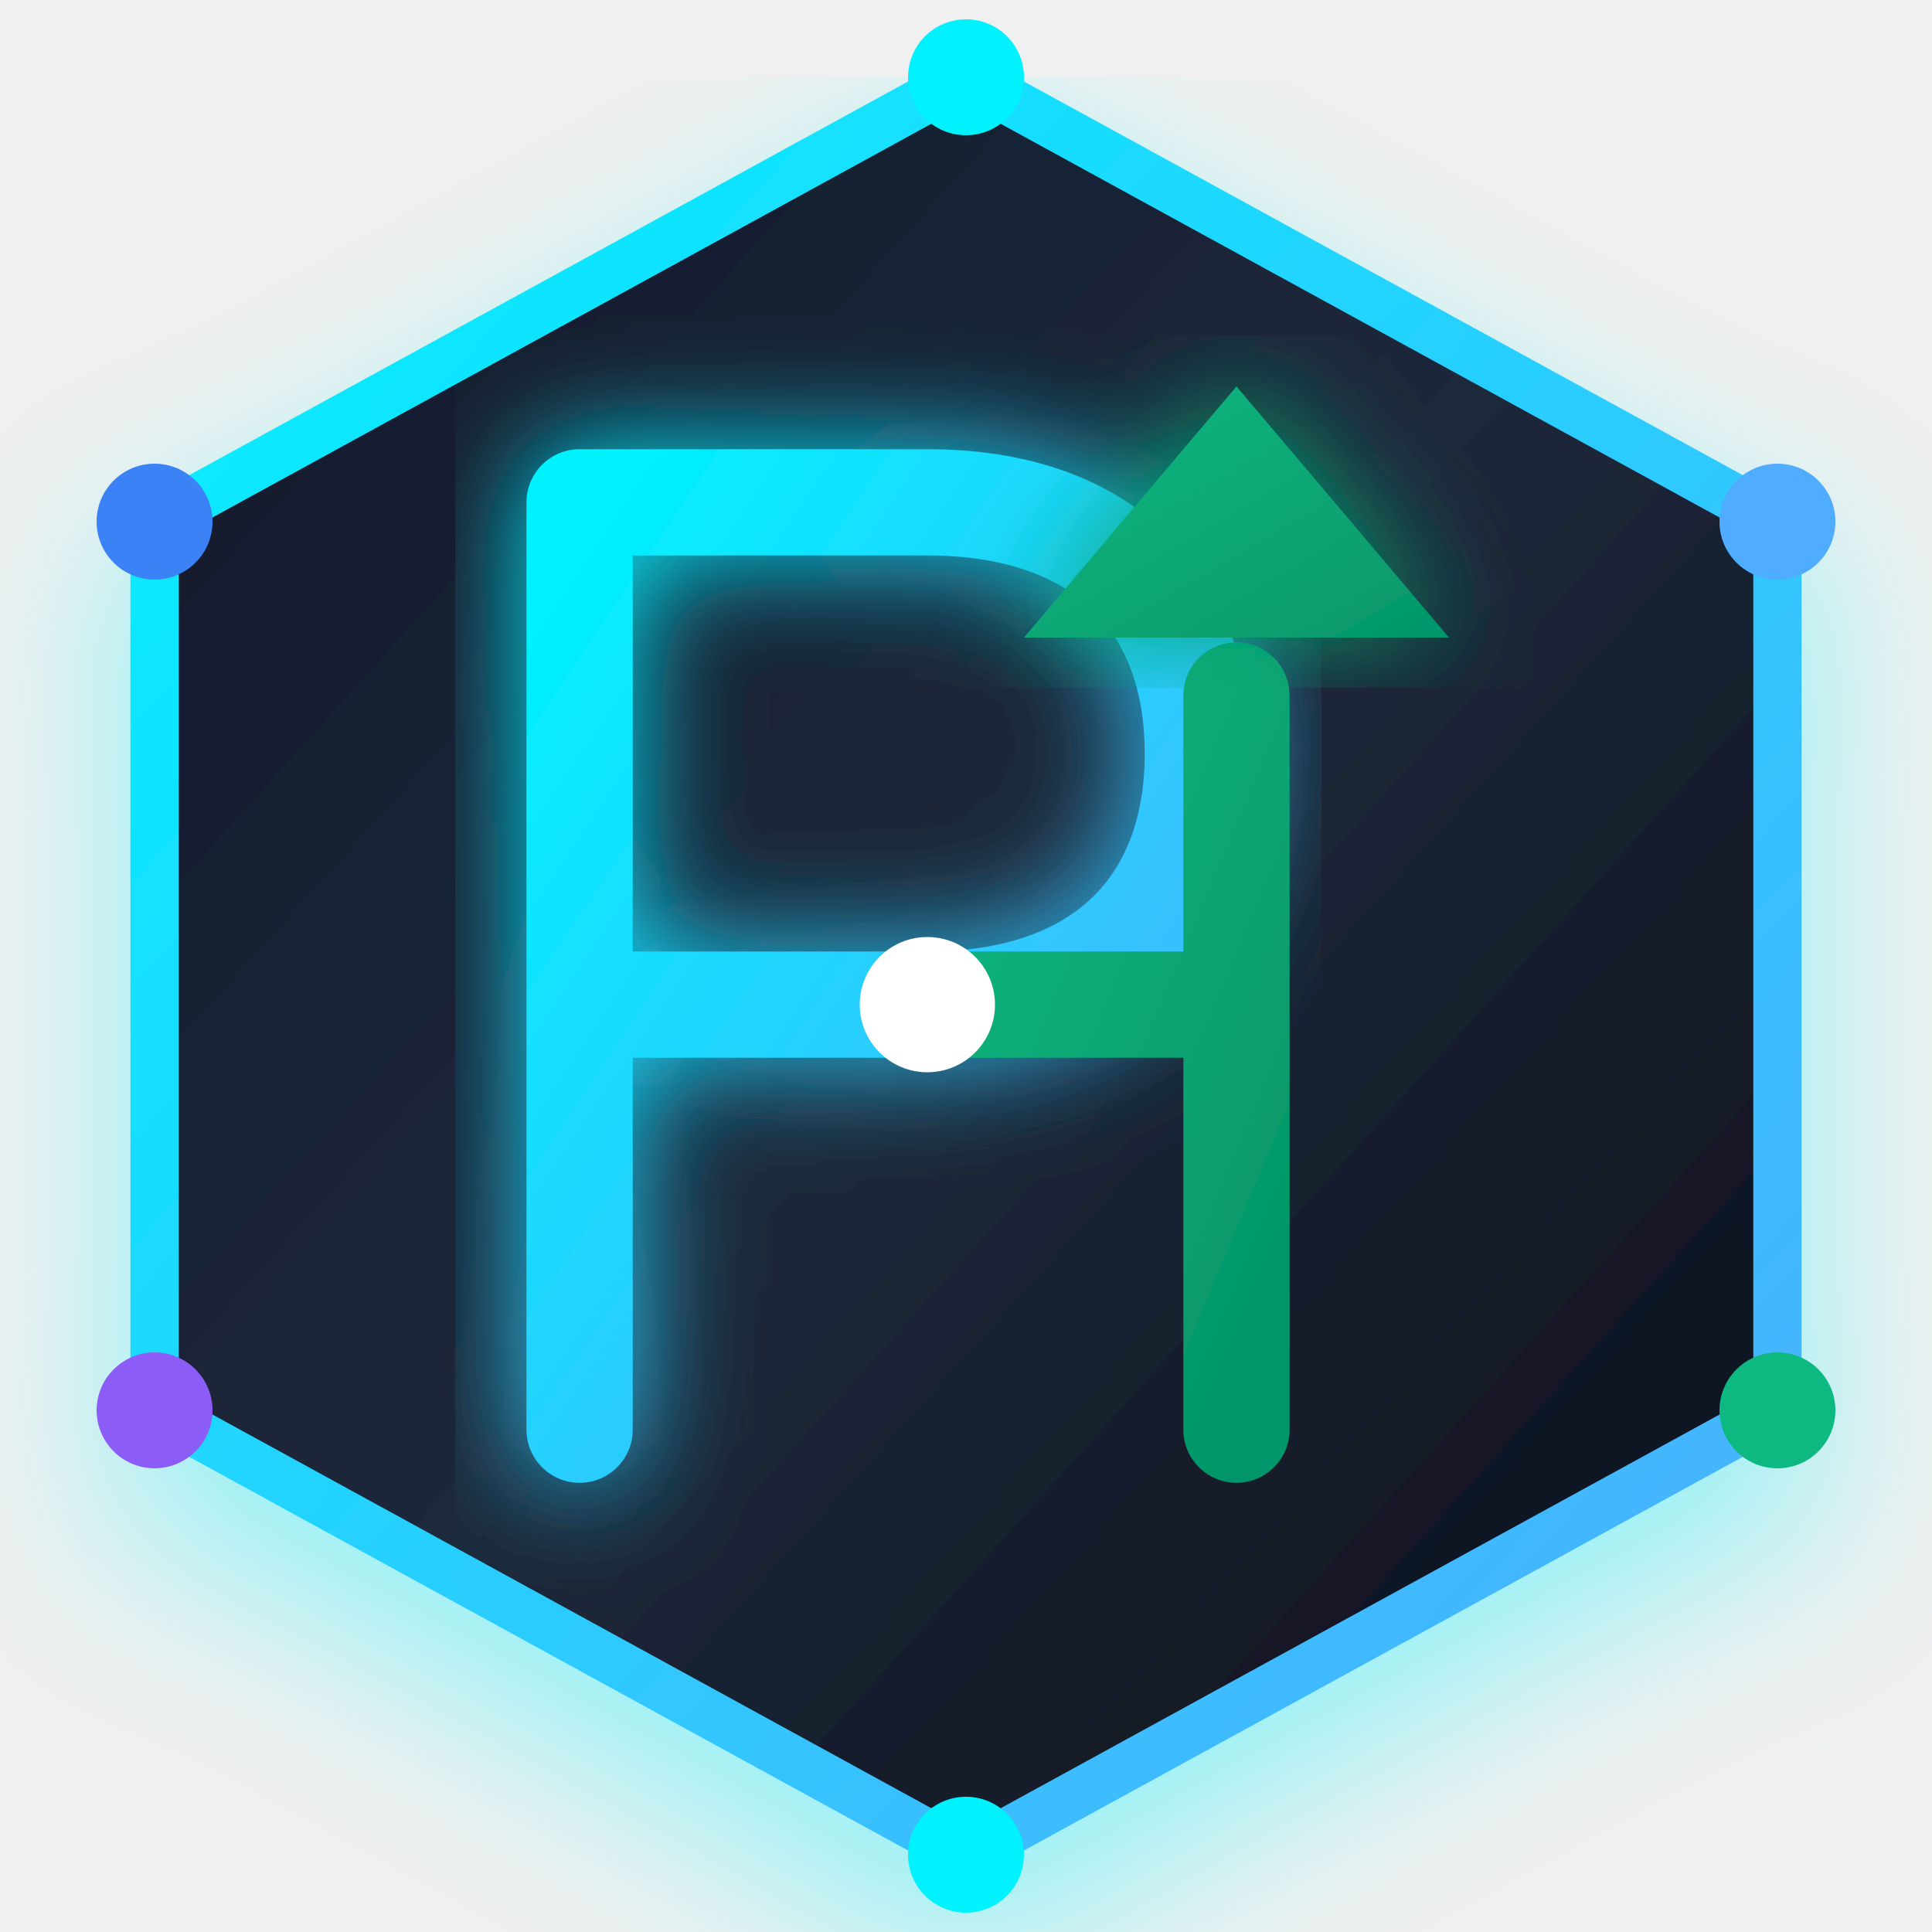
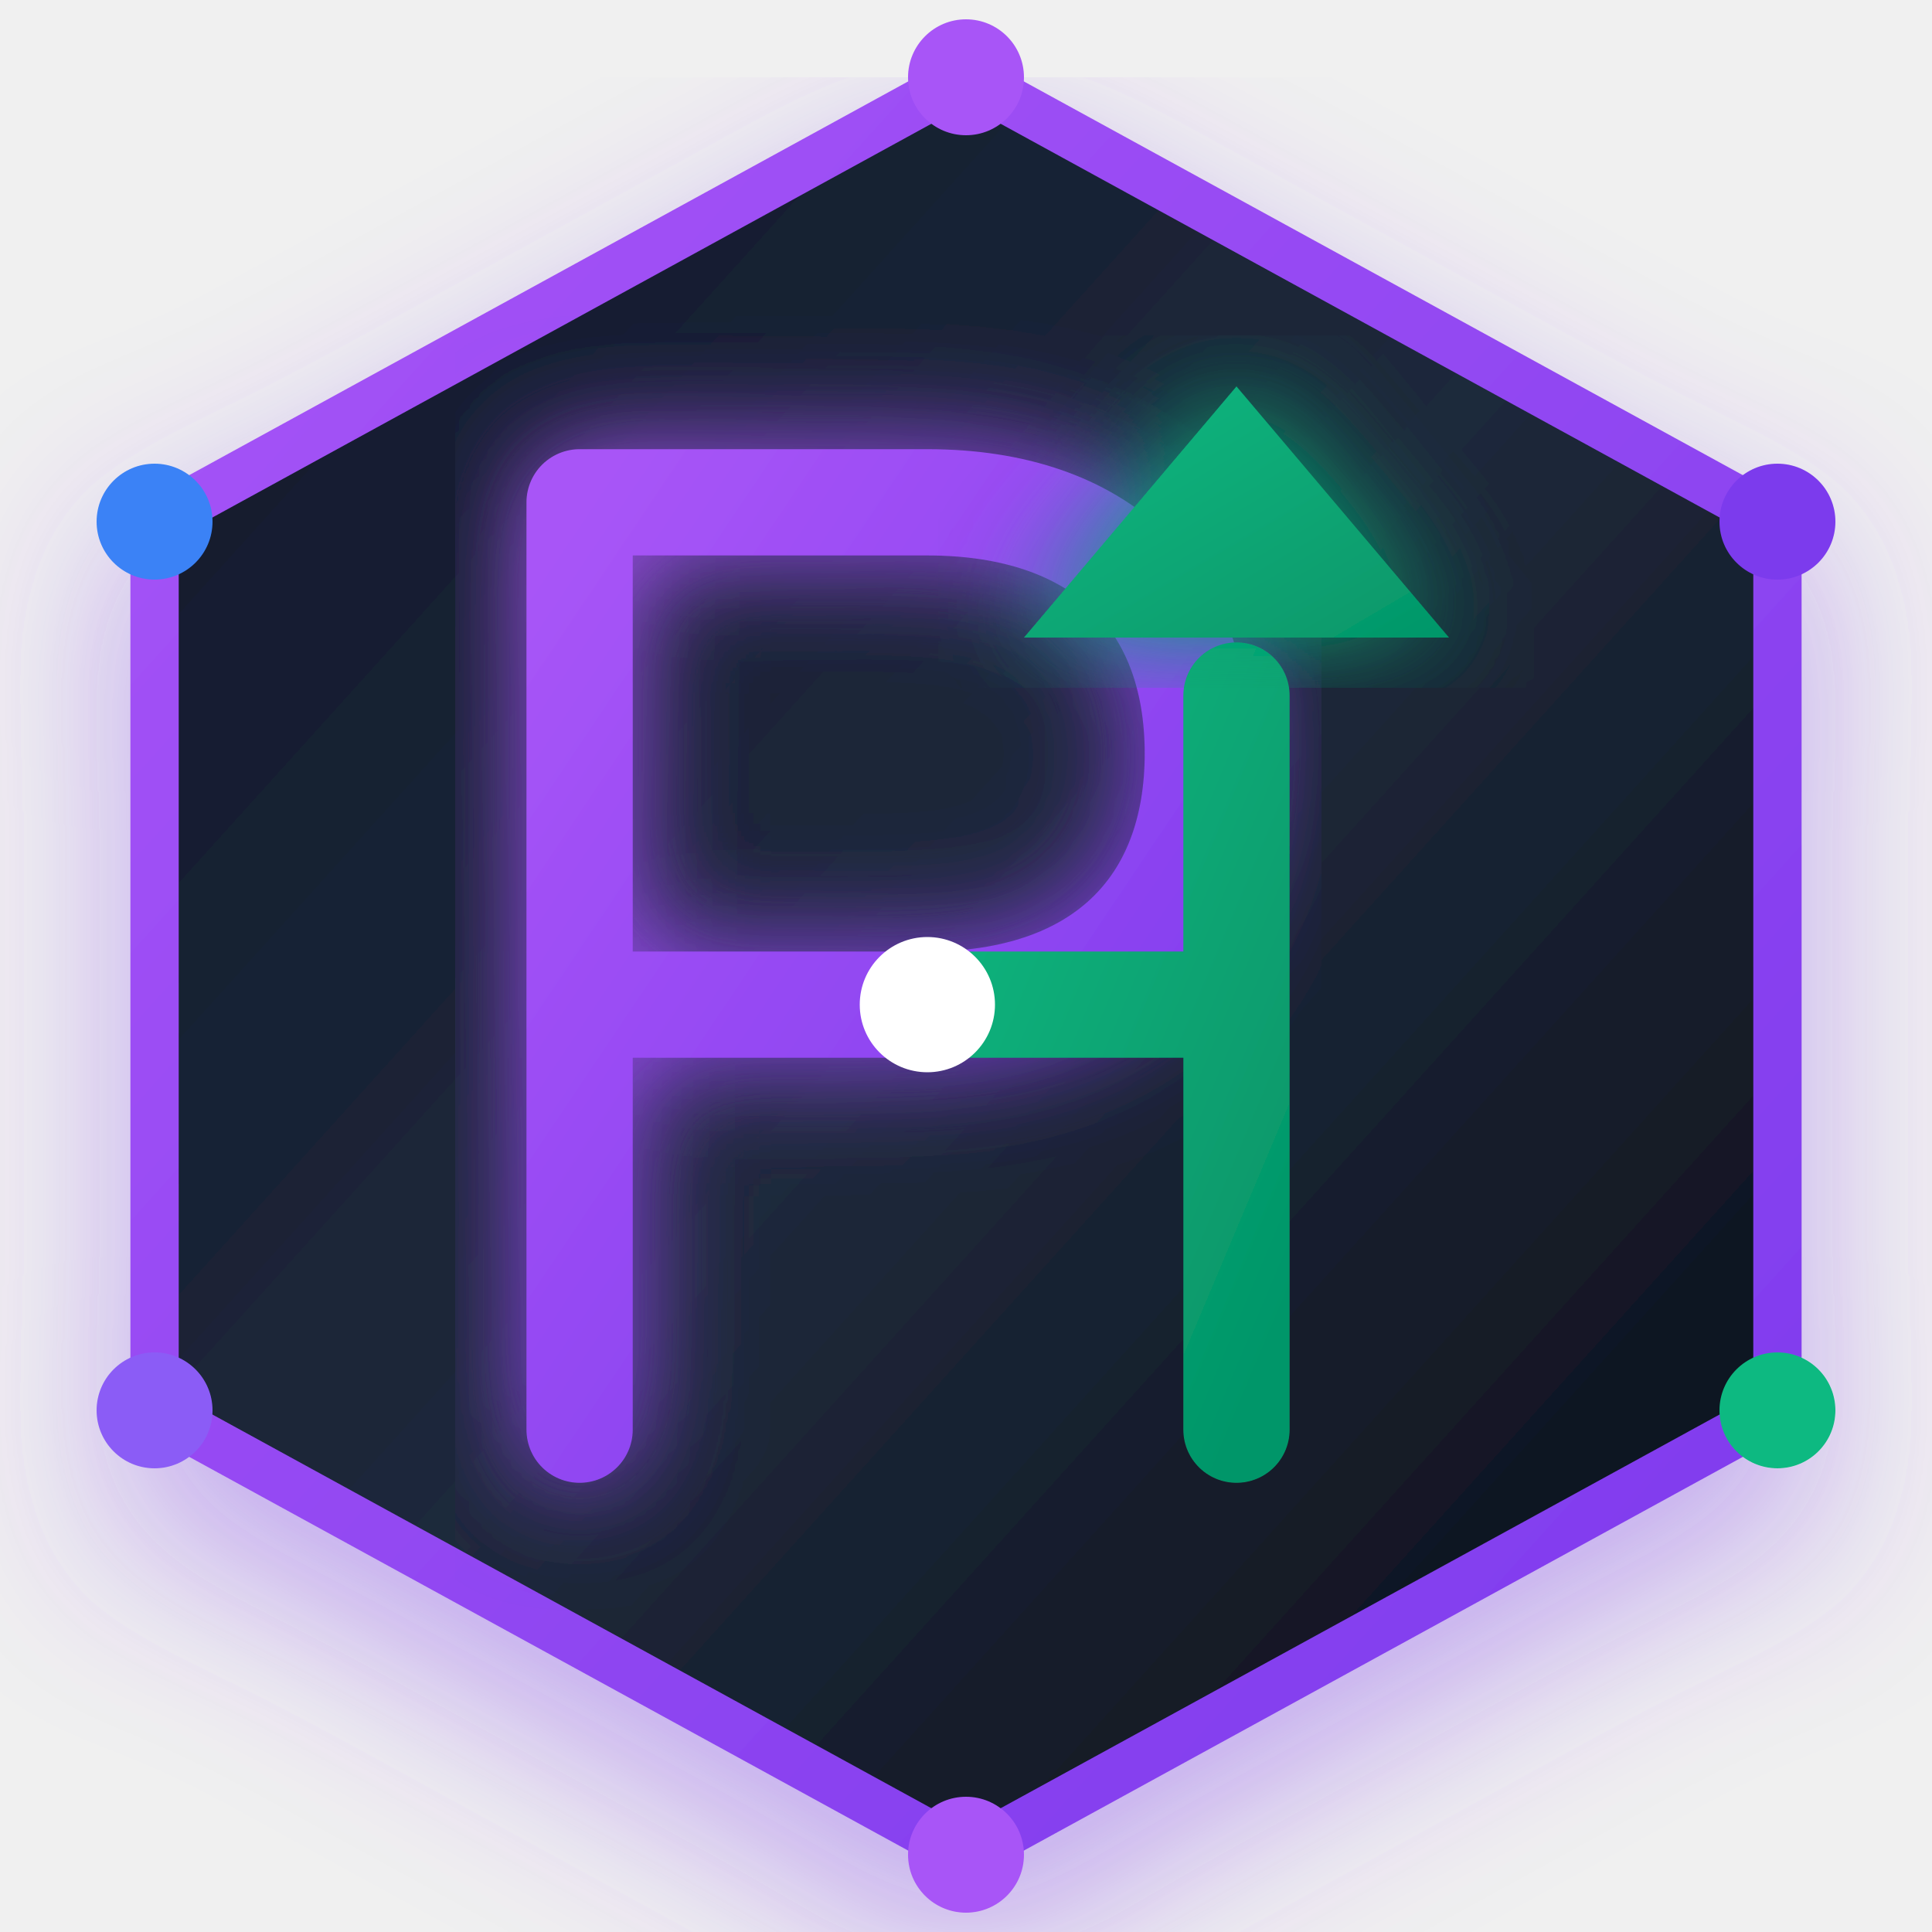
<svg xmlns="http://www.w3.org/2000/svg" viewBox="0 0 100 100" fill="none">
  <defs>
    <linearGradient id="hexGradIcon" x1="0%" y1="0%" x2="100%" y2="100%">
      <stop offset="0%" stop-color="#0f172a" />
      <stop offset="50%" stop-color="#1e293b" />
      <stop offset="100%" stop-color="#090d16" />
    </linearGradient>
    <linearGradient id="neonCyanIcon" x1="0%" y1="0%" x2="100%" y2="100%">
-       <stop offset="0%" stop-color="#00F2FE" />
-       <stop offset="100%" stop-color="#4FACFE" />
+       <stop offset="0%" stop-color="#a855f7" />
+       <stop offset="100%" stop-color="#7c3aed" />
    </linearGradient>
    <linearGradient id="neonEmeraldIcon" x1="0%" y1="0%" x2="100%" y2="100%">
      <stop offset="0%" stop-color="#10B981" />
      <stop offset="100%" stop-color="#059669" />
    </linearGradient>
    <filter id="neonGlowIcon" x="-20%" y="-20%" width="140%" height="140%">
      <feGaussianBlur stdDeviation="3" result="blur" />
      <feMerge>
        <feMergeNode in="blur" />
        <feMergeNode in="SourceGraphic" />
      </feMerge>
    </filter>
    <filter id="subtleShadowIcon" x="-10%" y="-10%" width="120%" height="120%">
-       <feDropShadow dx="0" dy="4" stdDeviation="5" flood-color="#00F2FE" flood-opacity="0.4" />
+       <feDropShadow dx="0" dy="4" stdDeviation="5" flood-color="#7c3aed" flood-opacity="0.4" />
    </filter>
  </defs>
  <g filter="url(#subtleShadowIcon)">
    <polygon points="50,4 92,27 92,73 50,96 8,73 8,27" fill="url(#hexGradIcon)" stroke="url(#neonCyanIcon)" stroke-width="2.5" stroke-linejoin="round" />
-     <circle cx="50" cy="4" r="3" fill="#00F2FE" />
-     <circle cx="92" cy="27" r="3" fill="#4FACFE" />
+     <circle cx="50" cy="4" r="3" fill="#a855f7" />
+     <circle cx="92" cy="27" r="3" fill="#7c3aed" />
    <circle cx="92" cy="73" r="3" fill="#10B981" />
-     <circle cx="50" cy="96" r="3" fill="#00F2FE" />
+     <circle cx="50" cy="96" r="3" fill="#a855f7" />
    <circle cx="8" cy="73" r="3" fill="#8B5CF6" />
    <circle cx="8" cy="27" r="3" fill="#3B82F6" />
    <path d="M30 26 V74 M30 26 H48 C57 26 62 31 62 39 C62 47 57 52 48 52 H30" stroke="url(#neonCyanIcon)" stroke-width="5.5" stroke-linecap="round" stroke-linejoin="round" filter="url(#neonGlowIcon)" />
    <path d="M48 52 H64 M64 36 V74" stroke="url(#neonEmeraldIcon)" stroke-width="5.5" stroke-linecap="round" stroke-linejoin="round" />
    <polygon points="64,20 75,33 53,33" fill="url(#neonEmeraldIcon)" filter="url(#neonGlowIcon)" />
    <circle cx="48" cy="52" r="3.5" fill="#FFFFFF" />
  </g>
</svg>
